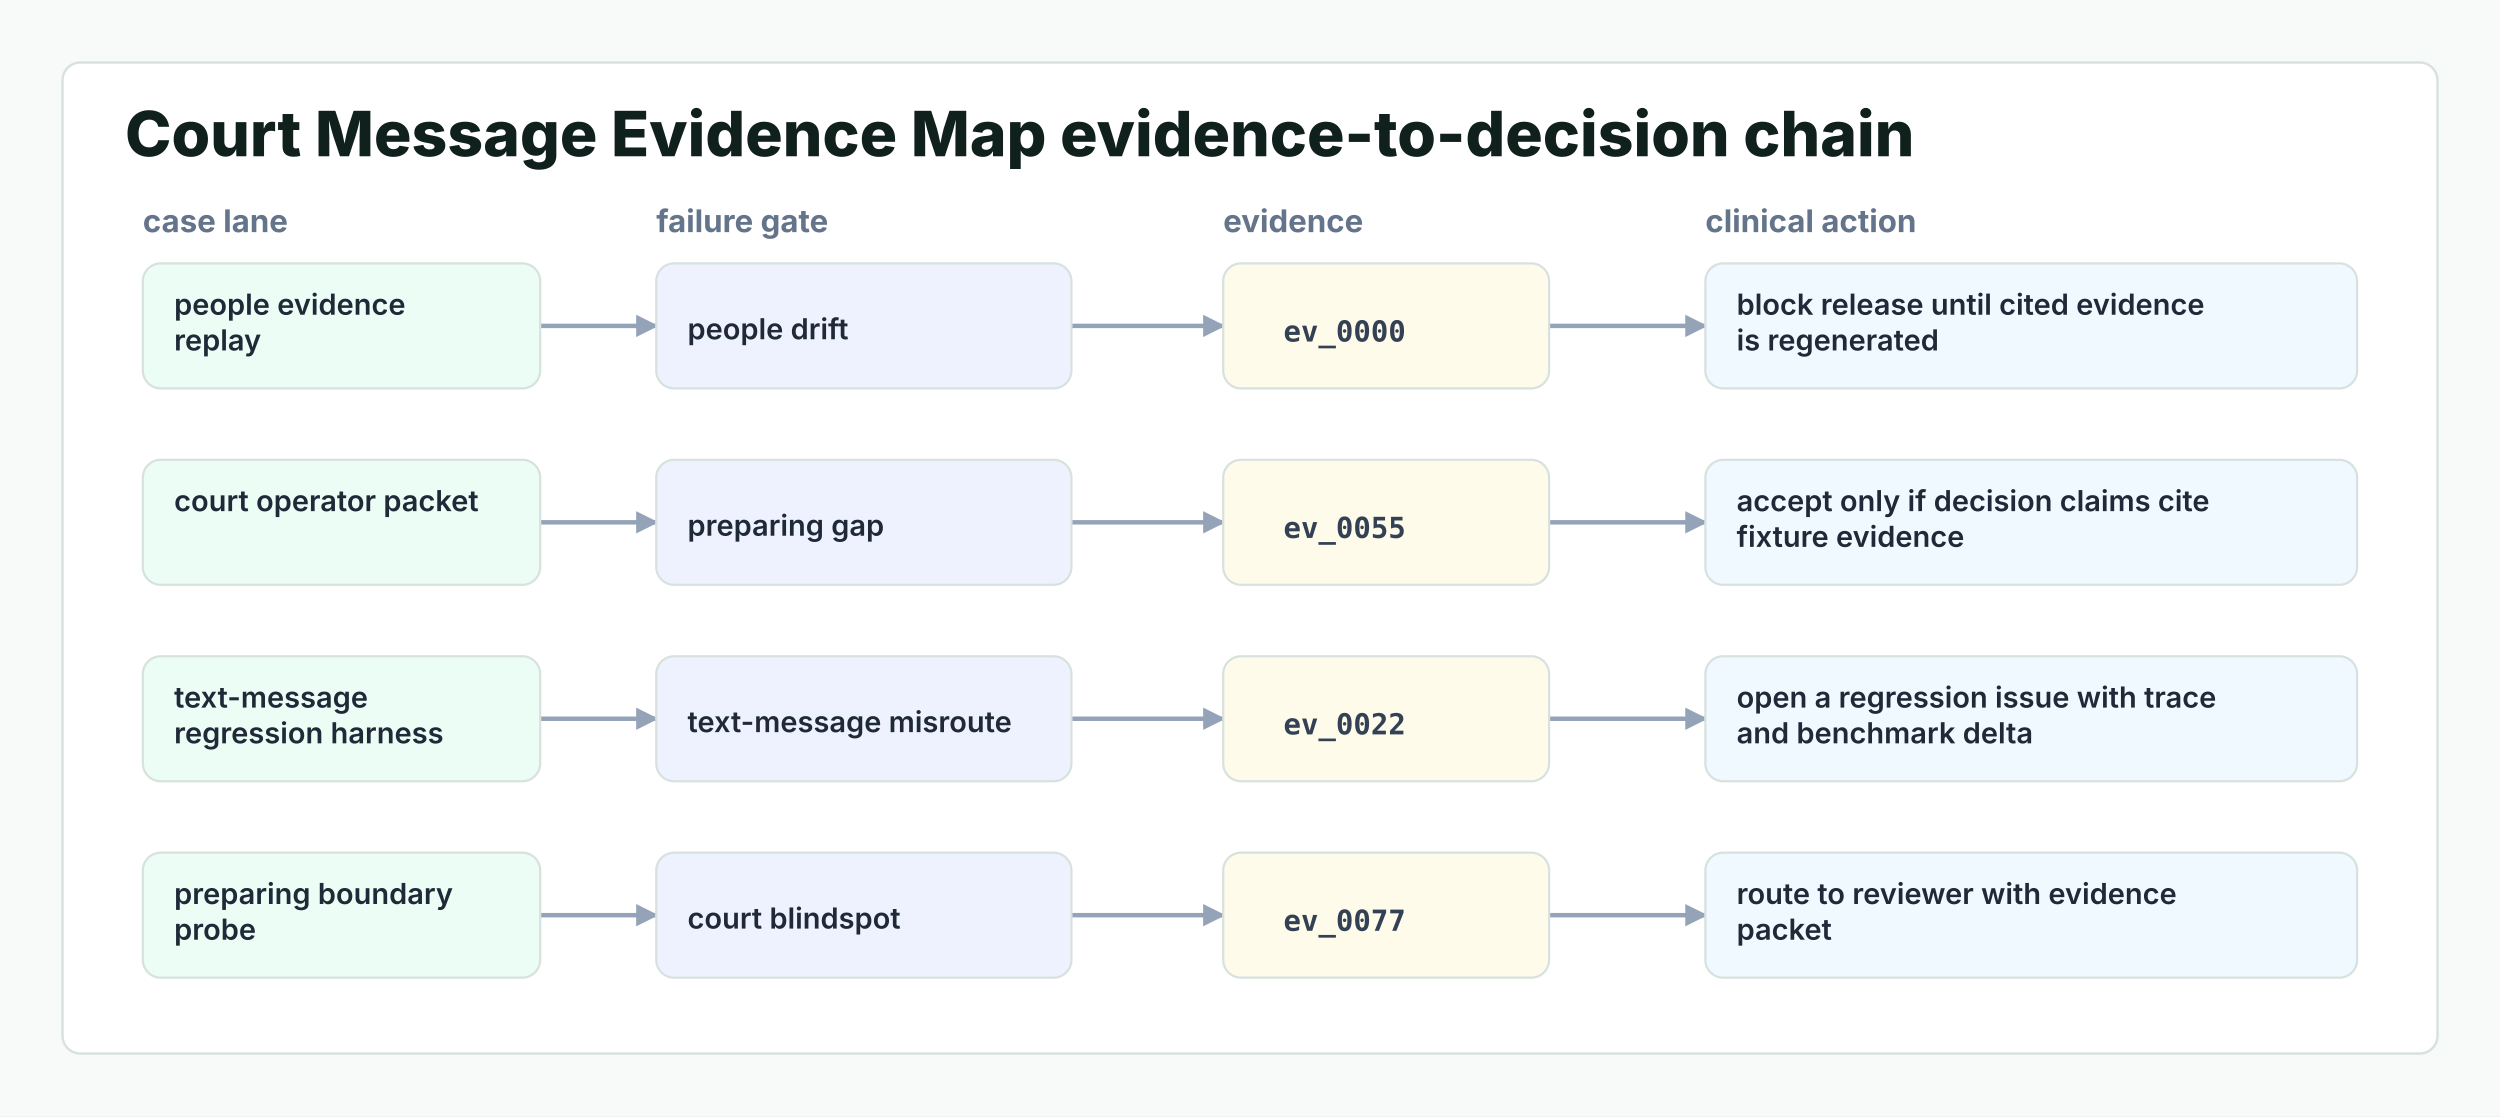
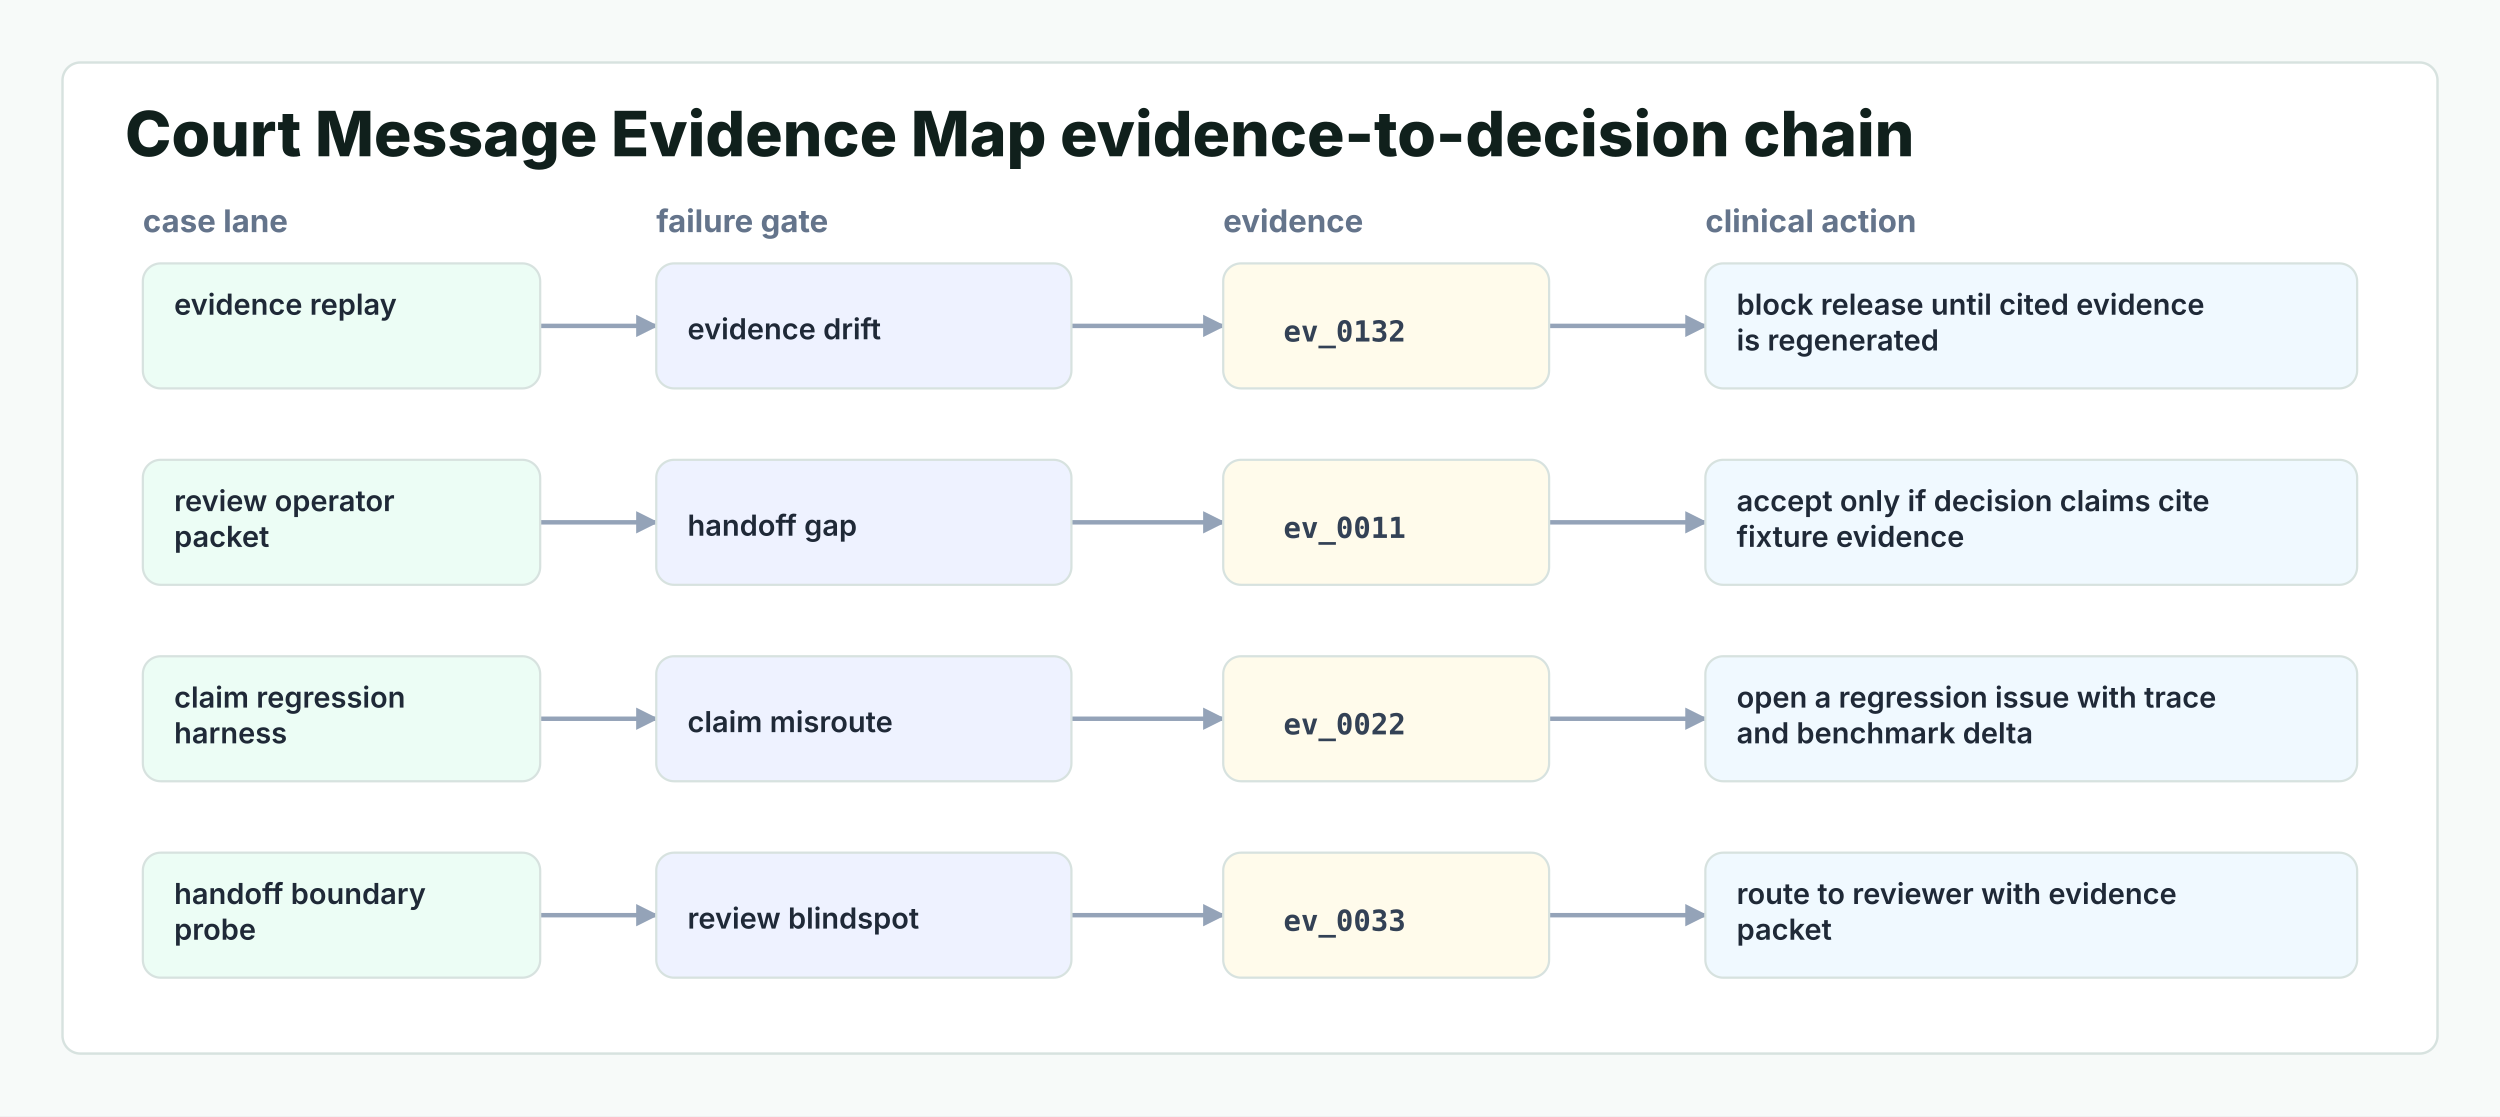
<svg xmlns="http://www.w3.org/2000/svg" width="1120" height="500" viewBox="0 0 1120 500" role="img" aria-label="Court Message Evidence Map evidence map">
  <defs>
    <style>
      .bg { fill:#f7faf9; }
      .panel { fill:#ffffff; stroke:#d7e2df; stroke-width:1.1; }
      .title { font:760 28px -apple-system,BlinkMacSystemFont,"Segoe UI",sans-serif; fill:#10201c; }
      .node { font:620 13px -apple-system,BlinkMacSystemFont,"Segoe UI",sans-serif; fill:#1f2937; }
      .head { font:700 14px -apple-system,BlinkMacSystemFont,"Segoe UI",sans-serif; fill:#64748b; }
      .mono { font:720 13px ui-monospace,SFMono-Regular,Menlo,monospace; fill:#334155; }
      .edge { stroke:#94a3b8; stroke-width:2; fill:none; marker-end:url(#arrow); }
      .lane { fill:#ecfdf5; stroke:#d7e2df; }
      .failure { fill:#eef2ff; stroke:#d7e2df; }
      .evidencebox { fill:#fffbeb; stroke:#d7e2df; }
      .actionbox { fill:#f0f9ff; stroke:#d7e2df; }
    </style>
    <marker id="arrow" viewBox="0 0 10 10" refX="9" refY="5" markerWidth="5" markerHeight="5" orient="auto-start-reverse">
      <path d="M 0 0 L 10 5 L 0 10 z" fill="#94a3b8" />
    </marker>
  </defs>
  <rect class="bg" width="1120" height="500" />
  <rect class="panel" x="28" y="28" width="1064" height="444" rx="8" />
  <text x="56" y="70" class="title">Court Message Evidence Map evidence-to-decision chain</text>
  <text x="64" y="104" class="head">case lane</text>
  <text x="294" y="104" class="head">failure gate</text>
  <text x="548" y="104" class="head">evidence</text>
  <text x="764" y="104" class="head">clinical action</text>
  <path d="M242 146 L294 146" class="edge" />
  <path d="M480 146 L548 146" class="edge" />
  <path d="M694 146 L764 146" class="edge" />
  <path d="M242 234 L294 234" class="edge" />
  <path d="M480 234 L548 234" class="edge" />
  <path d="M694 234 L764 234" class="edge" />
  <path d="M242 322 L294 322" class="edge" />
  <path d="M480 322 L548 322" class="edge" />
  <path d="M694 322 L764 322" class="edge" />
  <path d="M242 410 L294 410" class="edge" />
  <path d="M480 410 L548 410" class="edge" />
  <path d="M694 410 L764 410" class="edge" />
  <rect class="lane" x="64" y="118" width="178" height="56" rx="8" />
  <text class="node" x="78" y="141">
-     <tspan x="78" dy="0">people evidence</tspan>
-     <tspan x="78" dy="16">replay</tspan>
+     <tspan x="78" dy="0">evidence replay</tspan>
  </text>
  <rect class="failure" x="294" y="118" width="186" height="56" rx="8" />
-   <text x="308" y="152" class="node">people drift</text>
+   <text x="308" y="152" class="node">evidence drift</text>
  <rect class="evidencebox" x="548" y="118" width="146" height="56" rx="8" />
-   <text x="575" y="153" class="mono">ev_0000</text>
+   <text x="575" y="153" class="mono">ev_0132</text>
  <rect class="actionbox" x="764" y="118" width="292" height="56" rx="8" />
  <text class="node" x="778" y="141">
    <tspan x="778" dy="0">block release until cited evidence</tspan>
    <tspan x="778" dy="16">is regenerated</tspan>
  </text>
  <rect class="lane" x="64" y="206" width="178" height="56" rx="8" />
  <text class="node" x="78" y="229">
-     <tspan x="78" dy="0">court operator packet</tspan>
+     <tspan x="78" dy="0">review operator</tspan>
+     <tspan x="78" dy="16">packet</tspan>
  </text>
  <rect class="failure" x="294" y="206" width="186" height="56" rx="8" />
-   <text x="308" y="240" class="node">preparing gap</text>
+   <text x="308" y="240" class="node">handoff gap</text>
  <rect class="evidencebox" x="548" y="206" width="146" height="56" rx="8" />
-   <text x="575" y="241" class="mono">ev_0055</text>
+   <text x="575" y="241" class="mono">ev_0011</text>
  <rect class="actionbox" x="764" y="206" width="292" height="56" rx="8" />
  <text class="node" x="778" y="229">
    <tspan x="778" dy="0">accept only if decision claims cite</tspan>
    <tspan x="778" dy="16">fixture evidence</tspan>
  </text>
  <rect class="lane" x="64" y="294" width="178" height="56" rx="8" />
  <text class="node" x="78" y="317">
-     <tspan x="78" dy="0">text-message</tspan>
-     <tspan x="78" dy="16">regression harness</tspan>
+     <tspan x="78" dy="0">claim regression</tspan>
+     <tspan x="78" dy="16">harness</tspan>
  </text>
  <rect class="failure" x="294" y="294" width="186" height="56" rx="8" />
-   <text x="308" y="328" class="node">text-message misroute</text>
+   <text x="308" y="328" class="node">claim misroute</text>
  <rect class="evidencebox" x="548" y="294" width="146" height="56" rx="8" />
  <text x="575" y="329" class="mono">ev_0022</text>
  <rect class="actionbox" x="764" y="294" width="292" height="56" rx="8" />
  <text class="node" x="778" y="317">
    <tspan x="778" dy="0">open a regression issue with trace</tspan>
    <tspan x="778" dy="16">and benchmark delta</tspan>
  </text>
  <rect class="lane" x="64" y="382" width="178" height="56" rx="8" />
  <text class="node" x="78" y="405">
-     <tspan x="78" dy="0">preparing boundary</tspan>
+     <tspan x="78" dy="0">handoff boundary</tspan>
    <tspan x="78" dy="16">probe</tspan>
  </text>
  <rect class="failure" x="294" y="382" width="186" height="56" rx="8" />
-   <text x="308" y="416" class="node">court blindspot</text>
+   <text x="308" y="416" class="node">review blindspot</text>
  <rect class="evidencebox" x="548" y="382" width="146" height="56" rx="8" />
-   <text x="575" y="417" class="mono">ev_0077</text>
+   <text x="575" y="417" class="mono">ev_0033</text>
  <rect class="actionbox" x="764" y="382" width="292" height="56" rx="8" />
  <text class="node" x="778" y="405">
    <tspan x="778" dy="0">route to reviewer with evidence</tspan>
    <tspan x="778" dy="16">packet</tspan>
  </text>
</svg>
